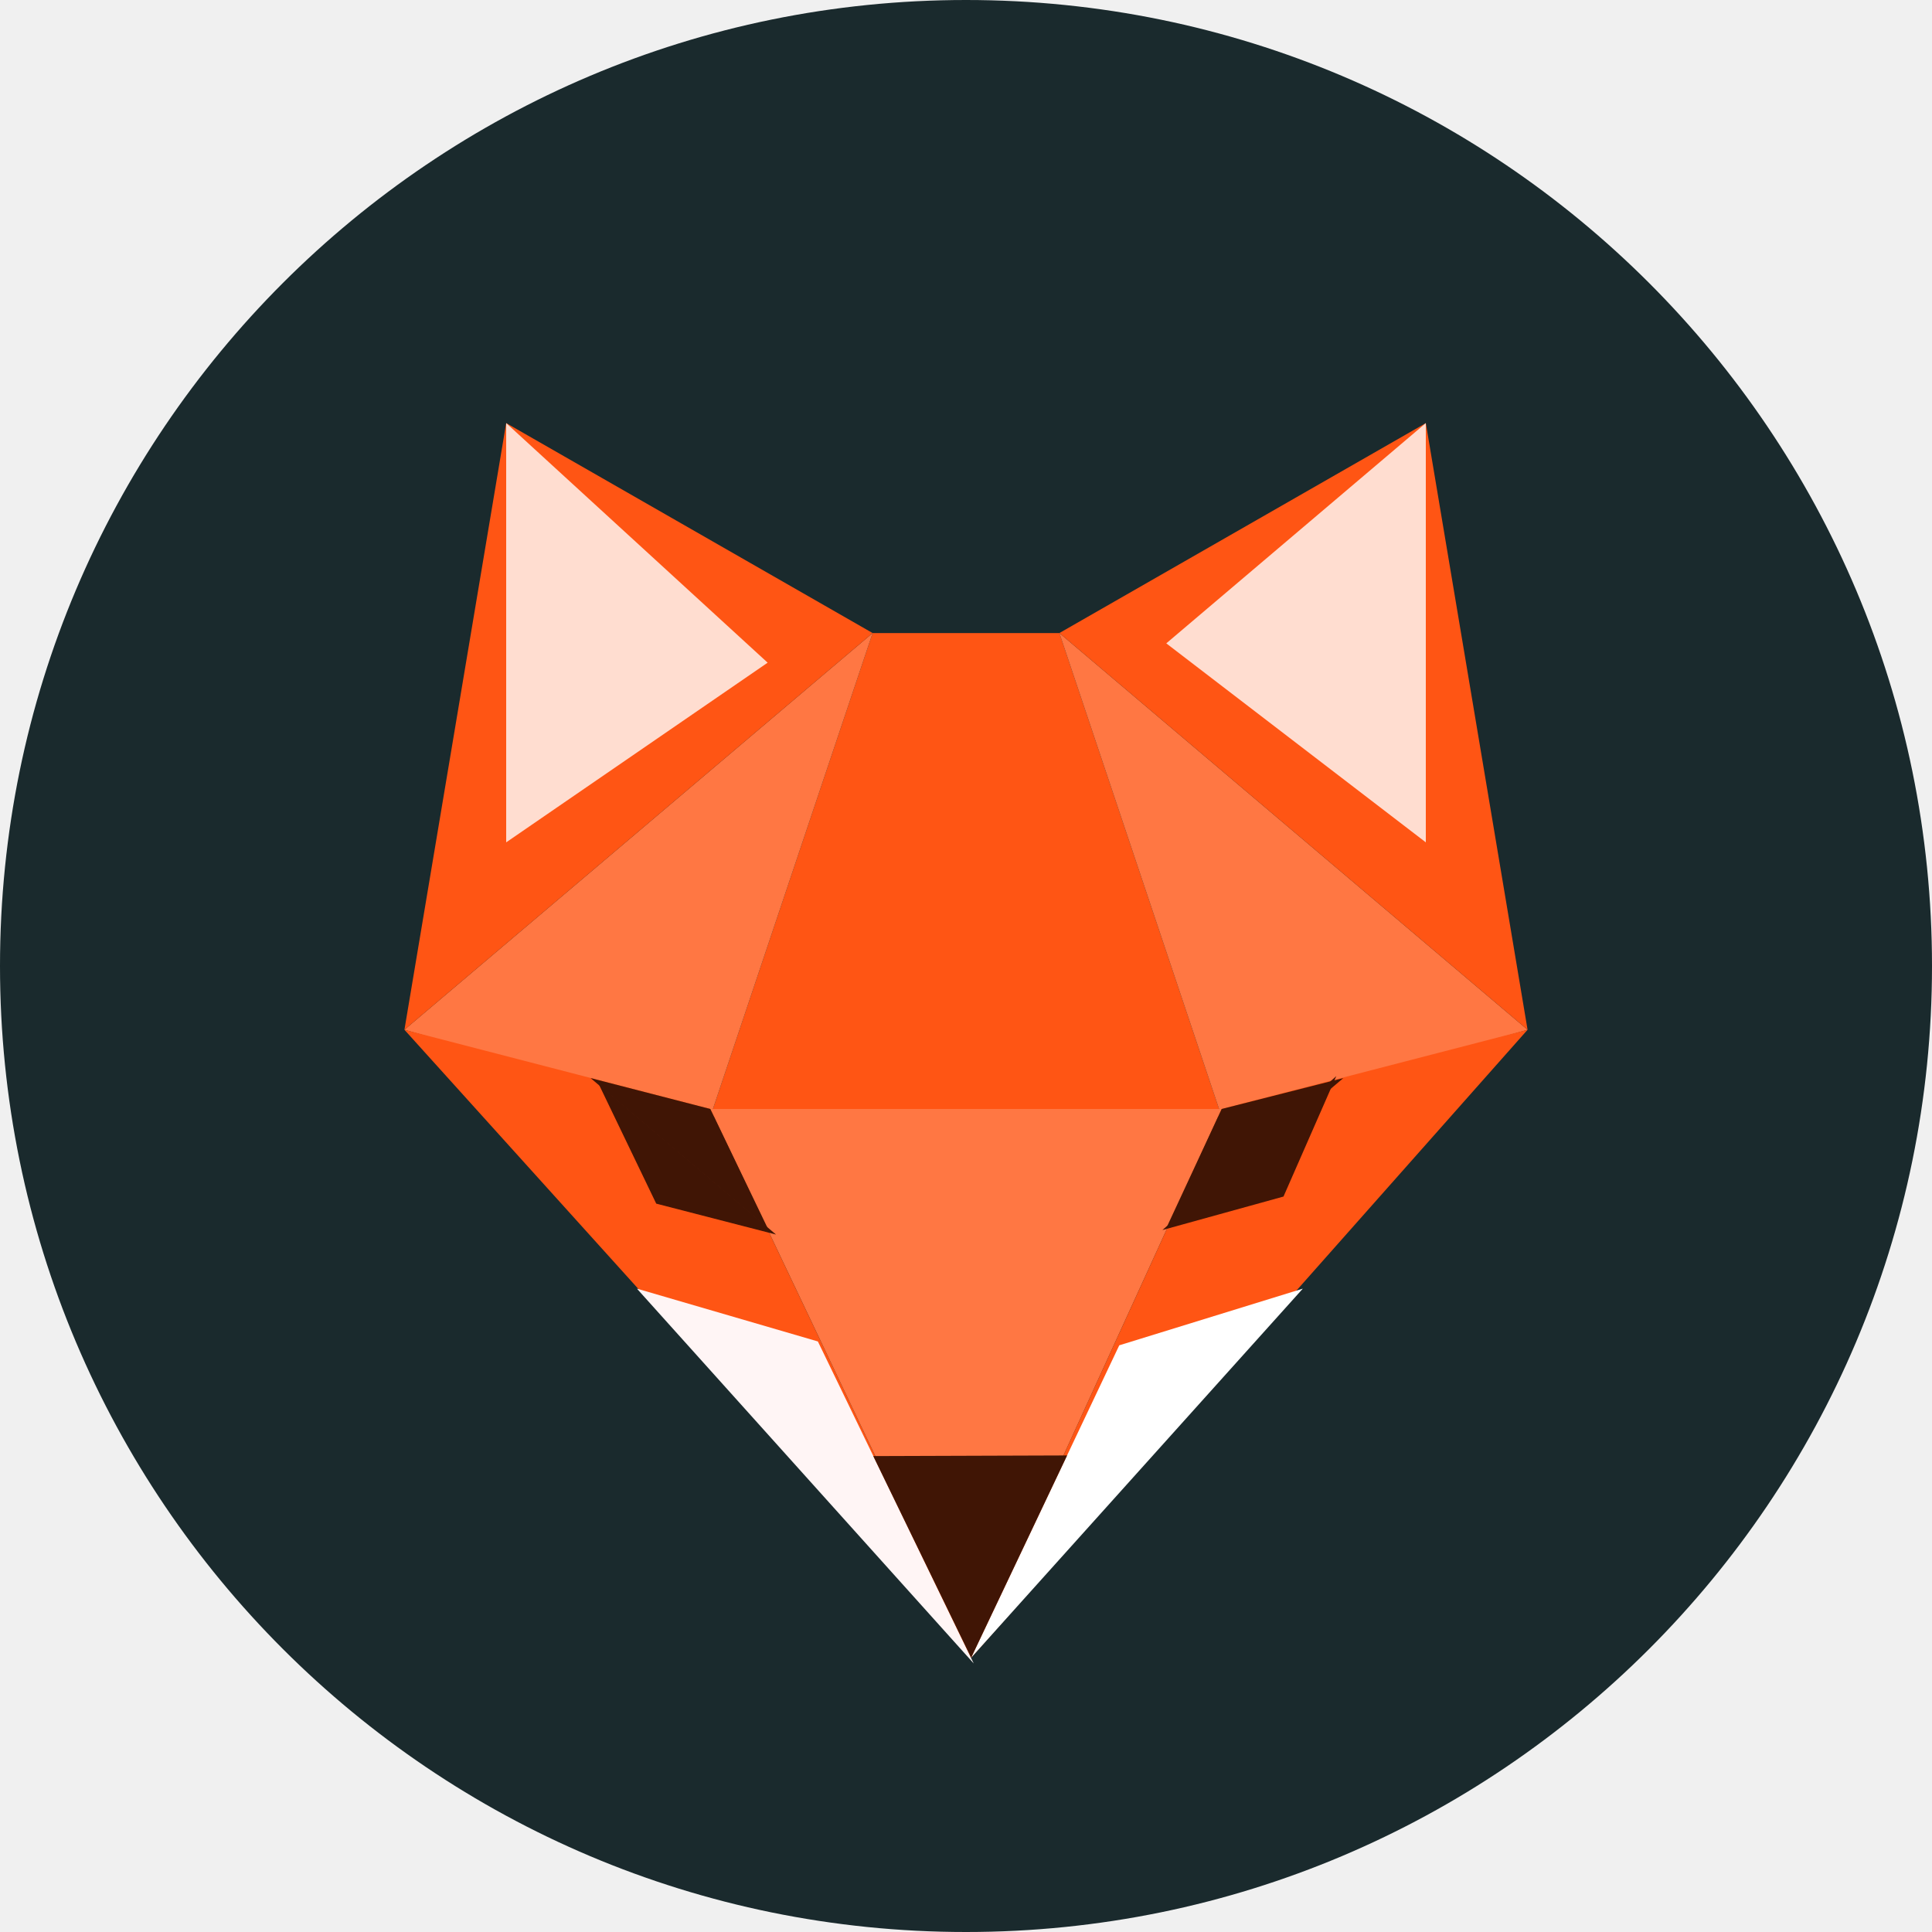
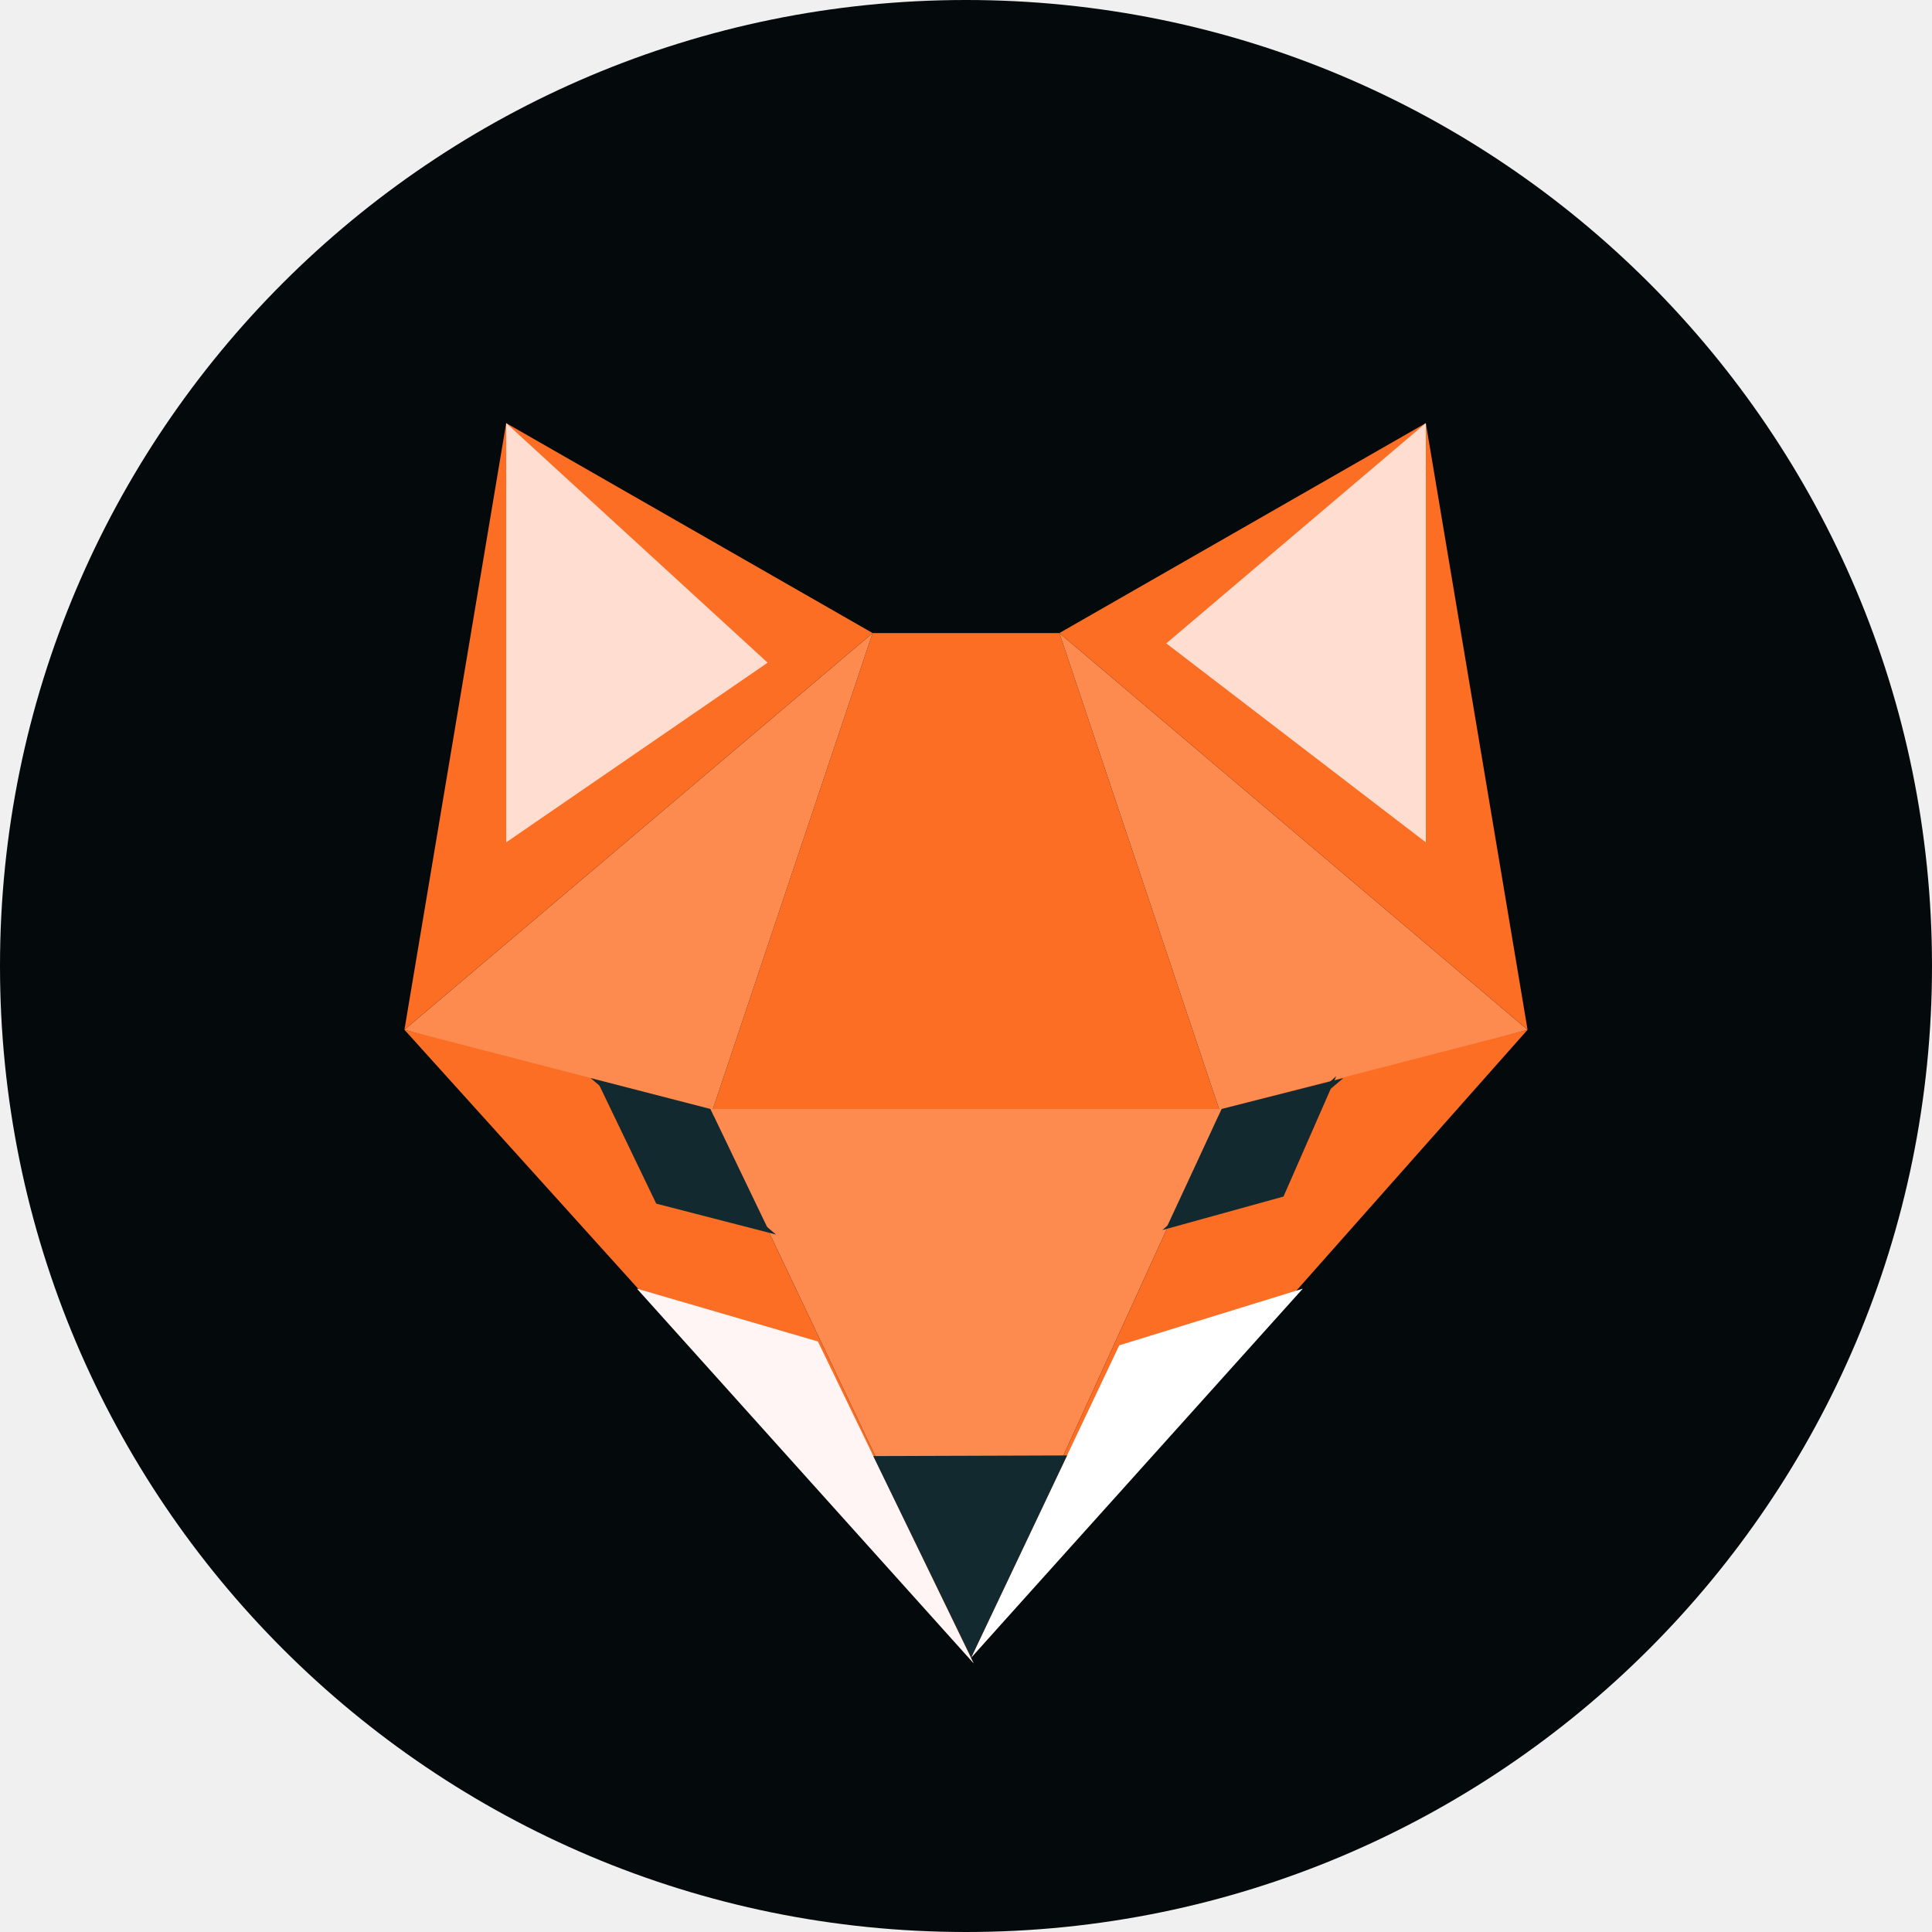
<svg xmlns="http://www.w3.org/2000/svg" version="1.1" x="0px" y="0px" viewBox="0 0 300 300" style="enable-background:new 0 0 300 300;" xml:space="preserve">
  <style type="text/css">
- 	.st0{fill:#1A2A2D;}
- 	.st1{fill:#FF5514;}
- 	.st2{fill:#FF7743;}
+ 	.st0{fill:#040A0C;}
+ 	.st1{fill:#FC6E23;}
+ 	.st2{fill:#FD8B4F;}
	.st3{fill:#FFF5F5;}
	.st4{fill:#FFFFFF;}
	.st5{fill:#FFDDD0;}
	.st6{fill:none;}
- 	.st7{fill:#401505;}
+ 	.st7{fill:#132930;}
</style>
  <g id="Layer_2">
    <circle class="st0" cx="150" cy="150" r="150" />
  </g>
  <g id="fox">
    <polygon class="st1" points="135.5,98.3 164.5,98.3 189.7,173.4 110.3,173.4  " />
    <polygon class="st2" points="164.5,98.3 237.2,159.9 189.7,173.4  " />
    <polygon class="st2" points="135.5,98.3 62.8,159.9 110.3,173.4  " />
    <polygon class="st2" points="110.3,172.2 150.8,257.4 189.7,172.2  " />
    <polygon class="st1" points="62.8,159.9 150.8,257.4 110.3,172.2  " />
    <polygon class="st1" points="150.8,257.4 237.2,159.9 189.7,172.2  " />
    <polygon class="st3" points="98.9,200.1 127,208.3 151.2,258.3  " />
    <polygon class="st4" points="202.3,200.1 173.8,208.9 150.8,257.4  " />
    <polygon class="st1" points="62.8,159.9 78.6,65.7 135.5,98.3  " />
    <polygon class="st1" points="164.5,98.3 221.4,65.7 237.2,159.9  " />
    <polygon class="st5" points="78.6,65.7 119.2,102.9 78.6,130.8  " />
    <polygon class="st5" points="221.4,65.7 221.4,130.8 181.1,99.9  " />
    <line class="st6" x1="150.8" y1="172.2" x2="150.8" y2="257.4" />
    <polygon class="st7" points="135.6,226.1 165.7,226 150.8,257.4  " />
    <polygon class="st7" points="91.7,167.4 110.3,172.2 119.2,190.7  " />
    <polygon class="st7" points="208.6,167.4 189.7,172.2 181.1,190.7  " />
    <polygon class="st7" points="120.5,191.7 101.9,186.9 93,168.4  " />
    <polygon class="st7" points="180.5,191 199.3,185.8 207.5,167.1  " />
  </g>
</svg>
